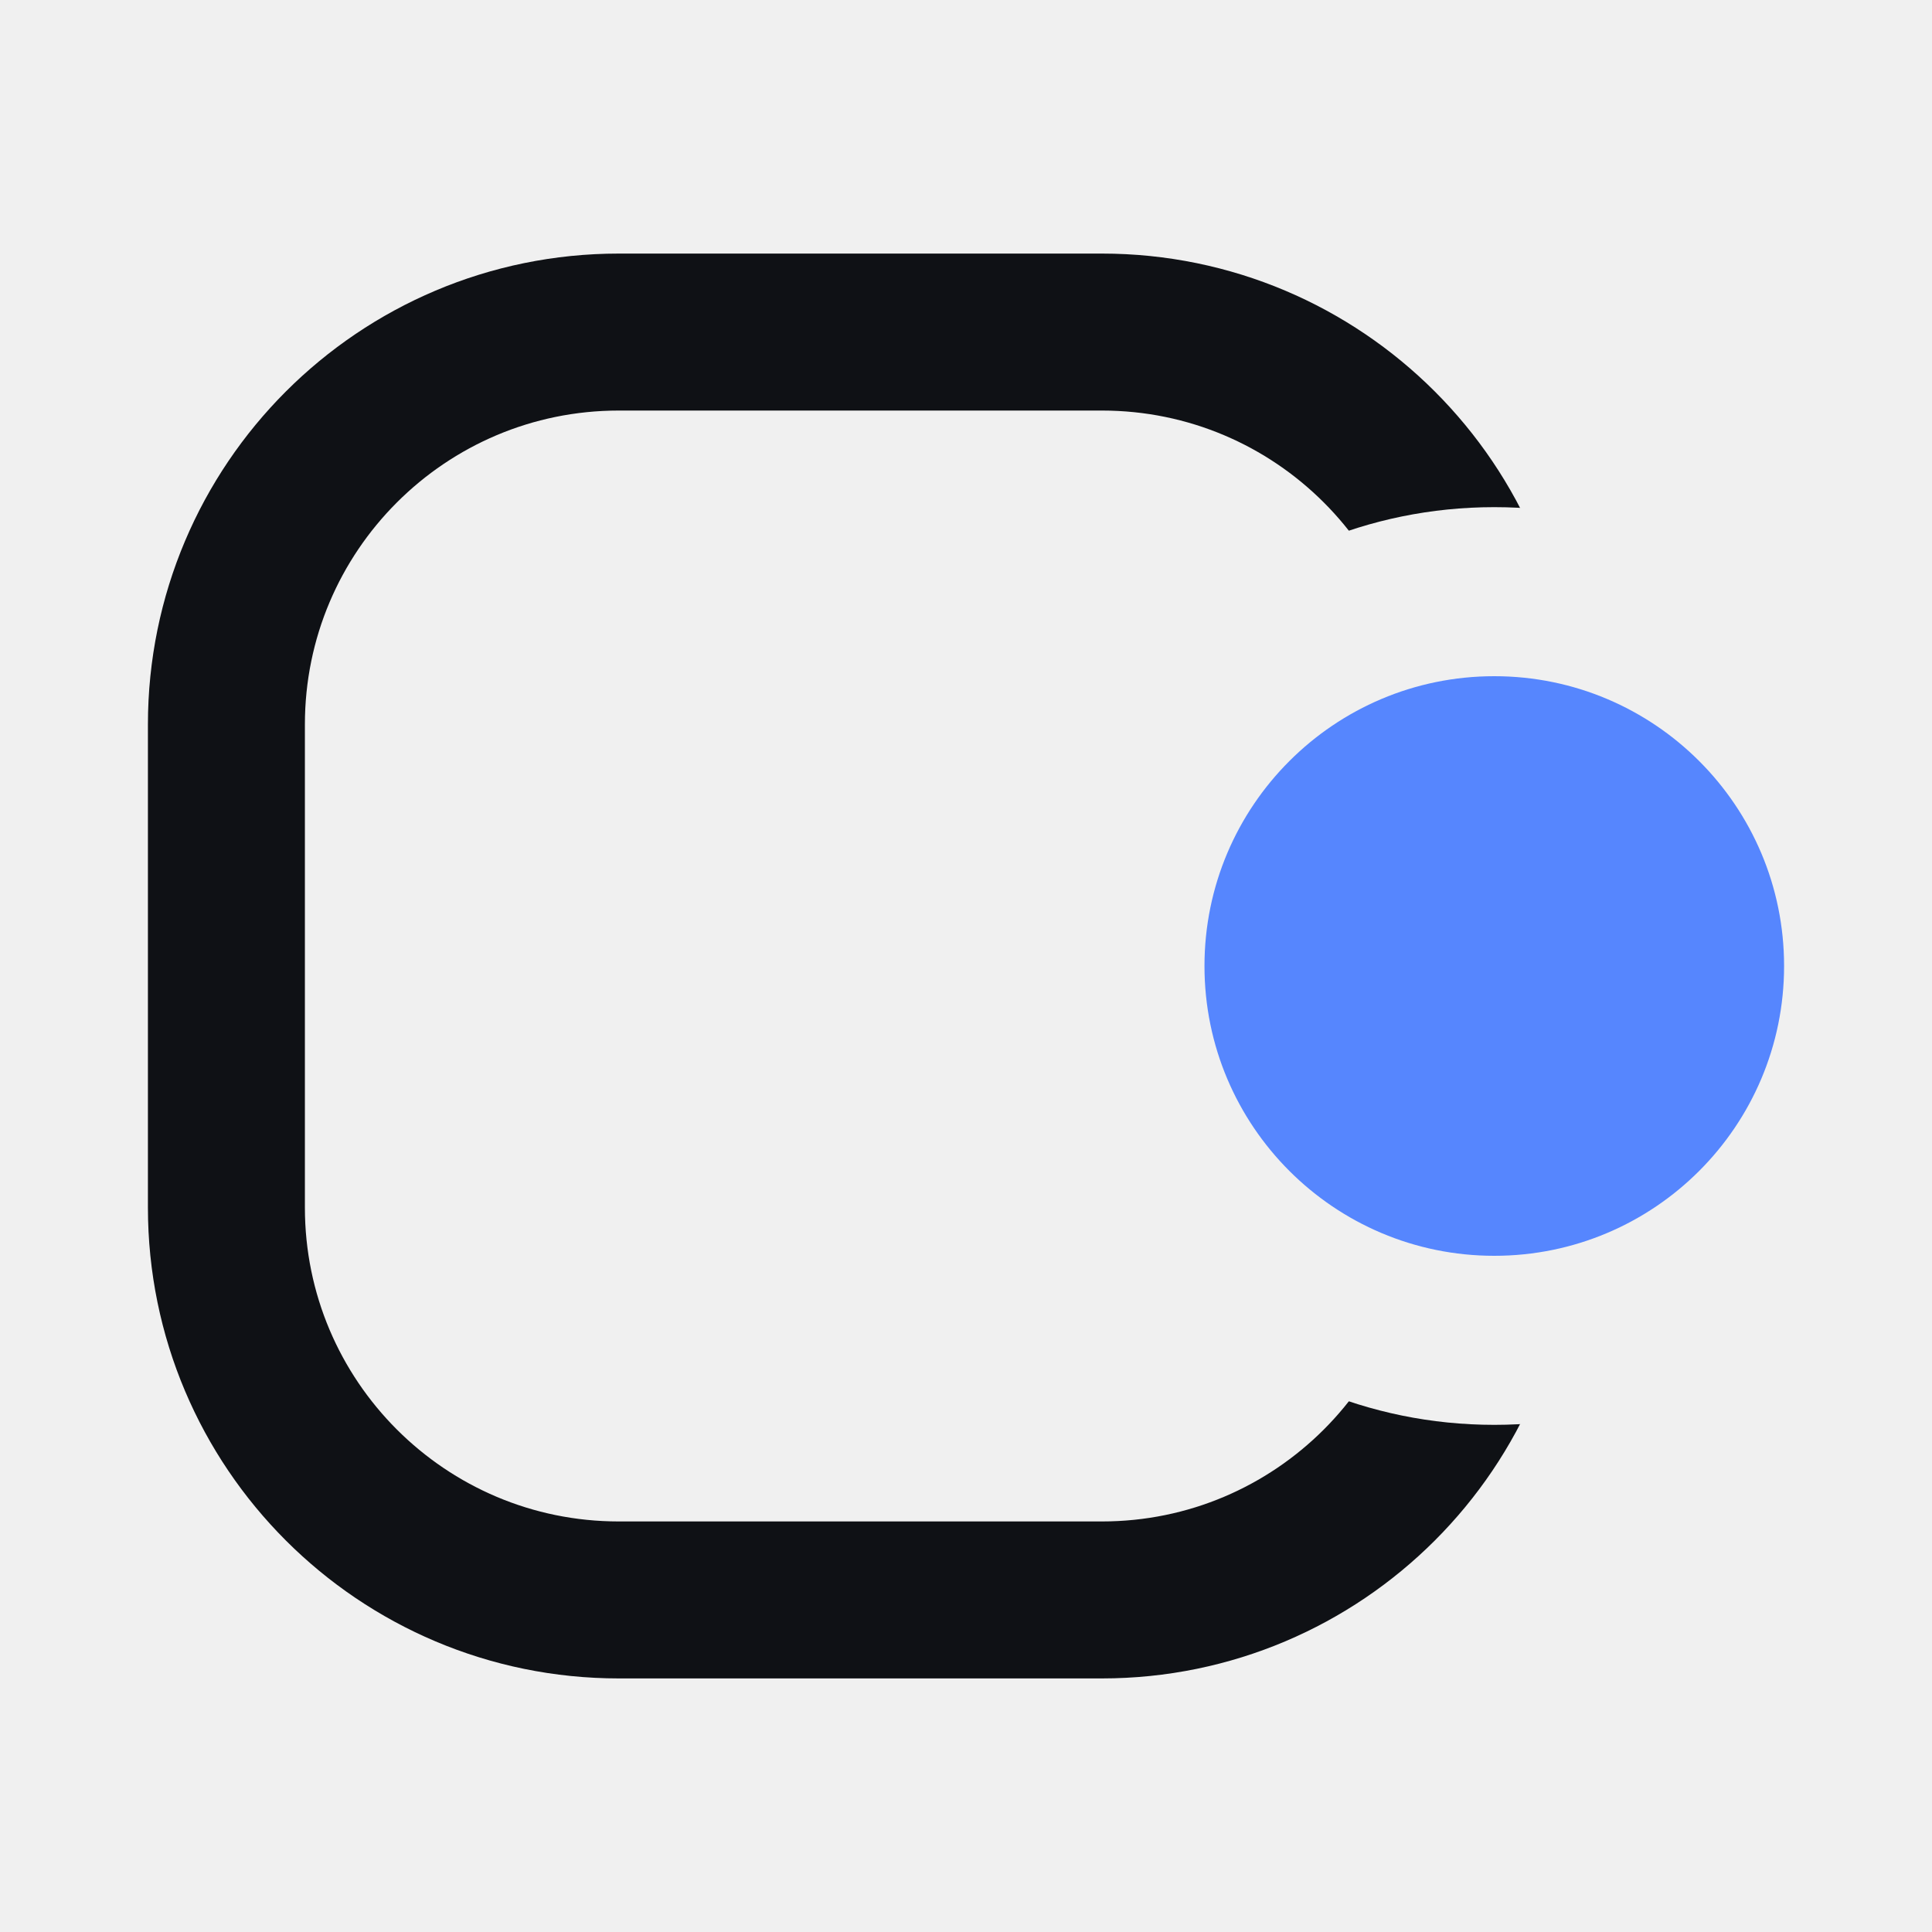
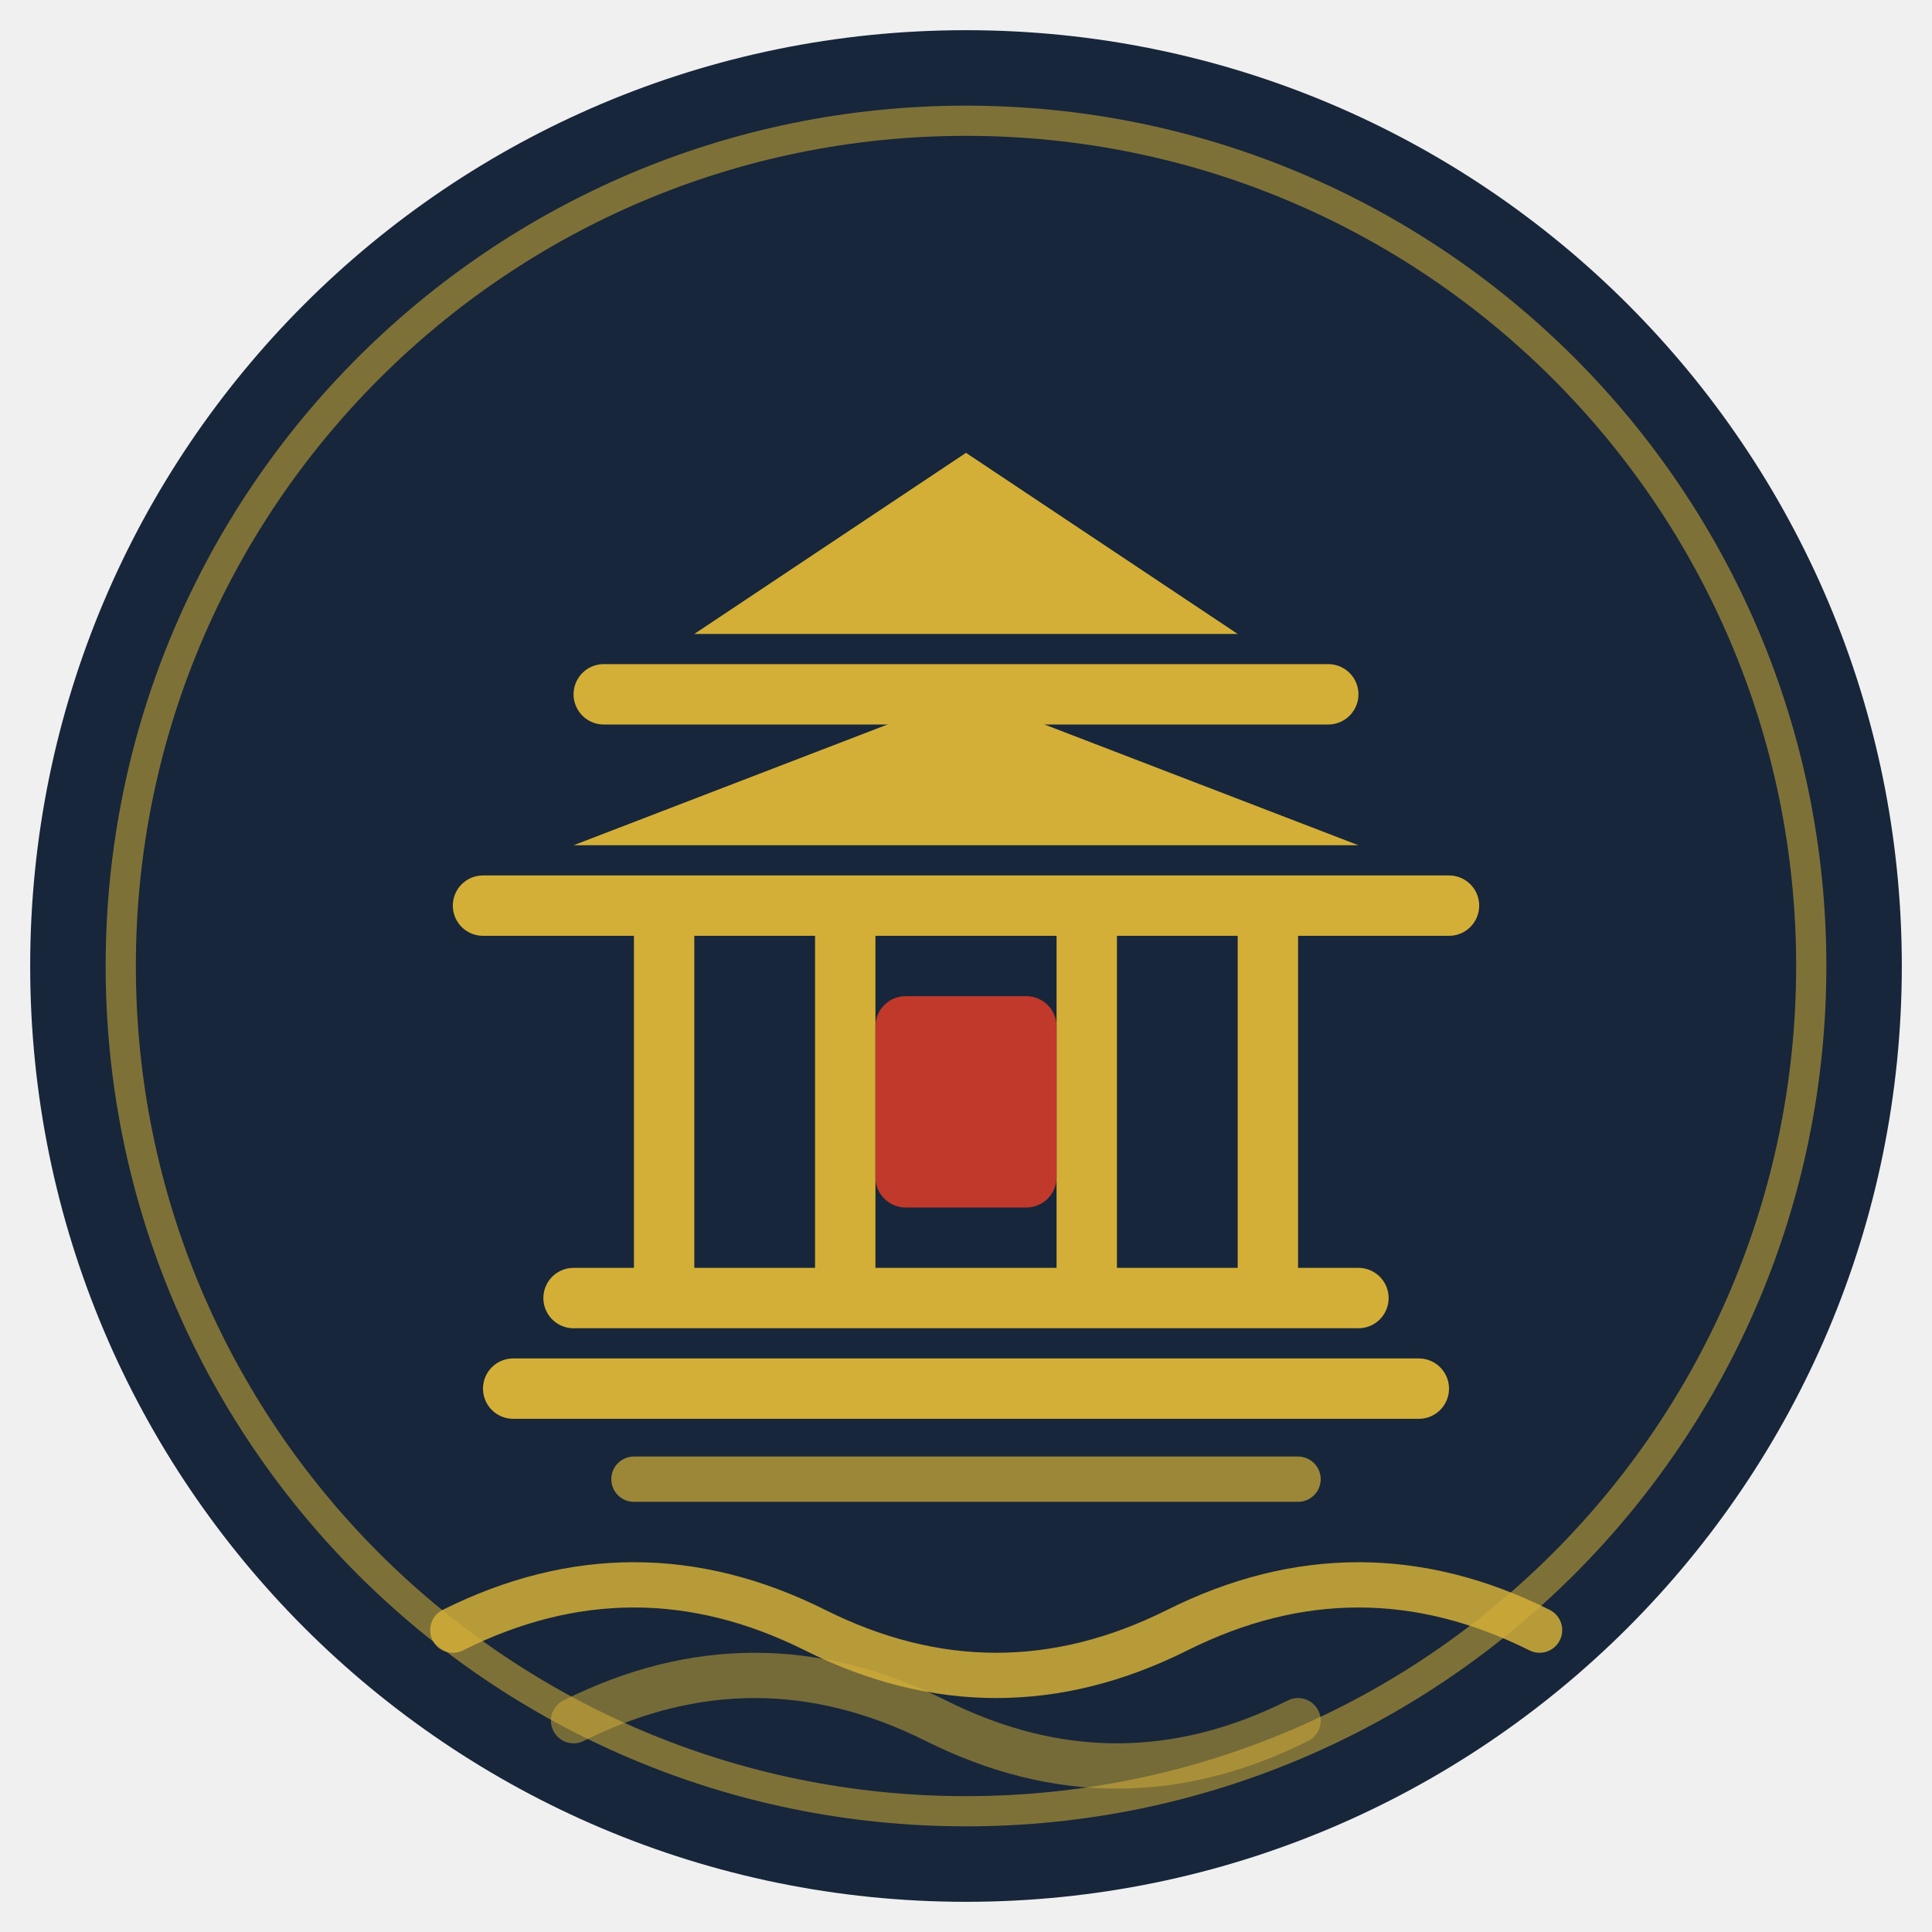
- <svg xmlns="http://www.w3.org/2000/svg" viewBox="0 0 32 32" width="32" height="32" fill="none" role="img" aria-labelledby="loopMarkTitle" color="#0f1115">
-   <defs>
-     <mask id="loopMarkMouth" maskUnits="userSpaceOnUse" x="0" y="0" width="32" height="32">
-       <rect x="0" y="0" width="32" height="32" fill="#fff" />
-       <circle cx="24.75" cy="16" r="7.6" fill="#000" />
-     </mask>
-   </defs>
-   <rect x="3.75" y="5.5" width="21" height="21" rx="6.5" stroke="currentColor" stroke-width="2.6" stroke-linejoin="round" mask="url(#loopMarkMouth)" />
-   <circle cx="24.75" cy="16" r="4.8" fill="#5686fe" />
+ <svg xmlns="http://www.w3.org/2000/svg" viewBox="0 0 64 64" width="64" height="64" role="img" aria-label="文渊阁图标">
+   <circle cx="32" cy="32" r="31" fill="#17263A" />
+   <circle cx="32" cy="32" r="28" fill="none" stroke="#D4AF37" stroke-width="1" opacity="0.55" />
+   <path d="M23 21 L32 15 L41 21 Z" fill="#D4AF37" />
+   <path d="M20 23 L44 23" stroke="#D4AF37" stroke-width="2" stroke-linecap="round" />
+   <path d="M19 28 L32 23 L45 28 Z" fill="#D4AF37" />
+   <path d="M16 30 L48 30" stroke="#D4AF37" stroke-width="2" stroke-linecap="round" />
+   <path d="M22 31 V42 M28 31 V42 M36 31 V42 M42 31 V42" stroke="#D4AF37" stroke-width="2" stroke-linecap="round" />
+   <path d="M19 43 H45" stroke="#D4AF37" stroke-width="2" stroke-linecap="round" />
+   <path d="M17 46 H47" stroke="#D4AF37" stroke-width="2" stroke-linecap="round" />
+   <path d="M21 49 H43" stroke="#D4AF37" stroke-width="1.5" stroke-linecap="round" opacity="0.7" />
+   <path d="M15 54 Q21 51 27 54 T39 54 T51 54" stroke="#D4AF37" stroke-width="1.5" fill="none" stroke-linecap="round" opacity="0.85" />
+   <path d="M19 57 Q25 54 31 57 T43 57" stroke="#D4AF37" stroke-width="1.5" fill="none" stroke-linecap="round" opacity="0.5" />
+   <rect x="29" y="33" width="6" height="7" rx="1" fill="#C0392B" />
</svg>
